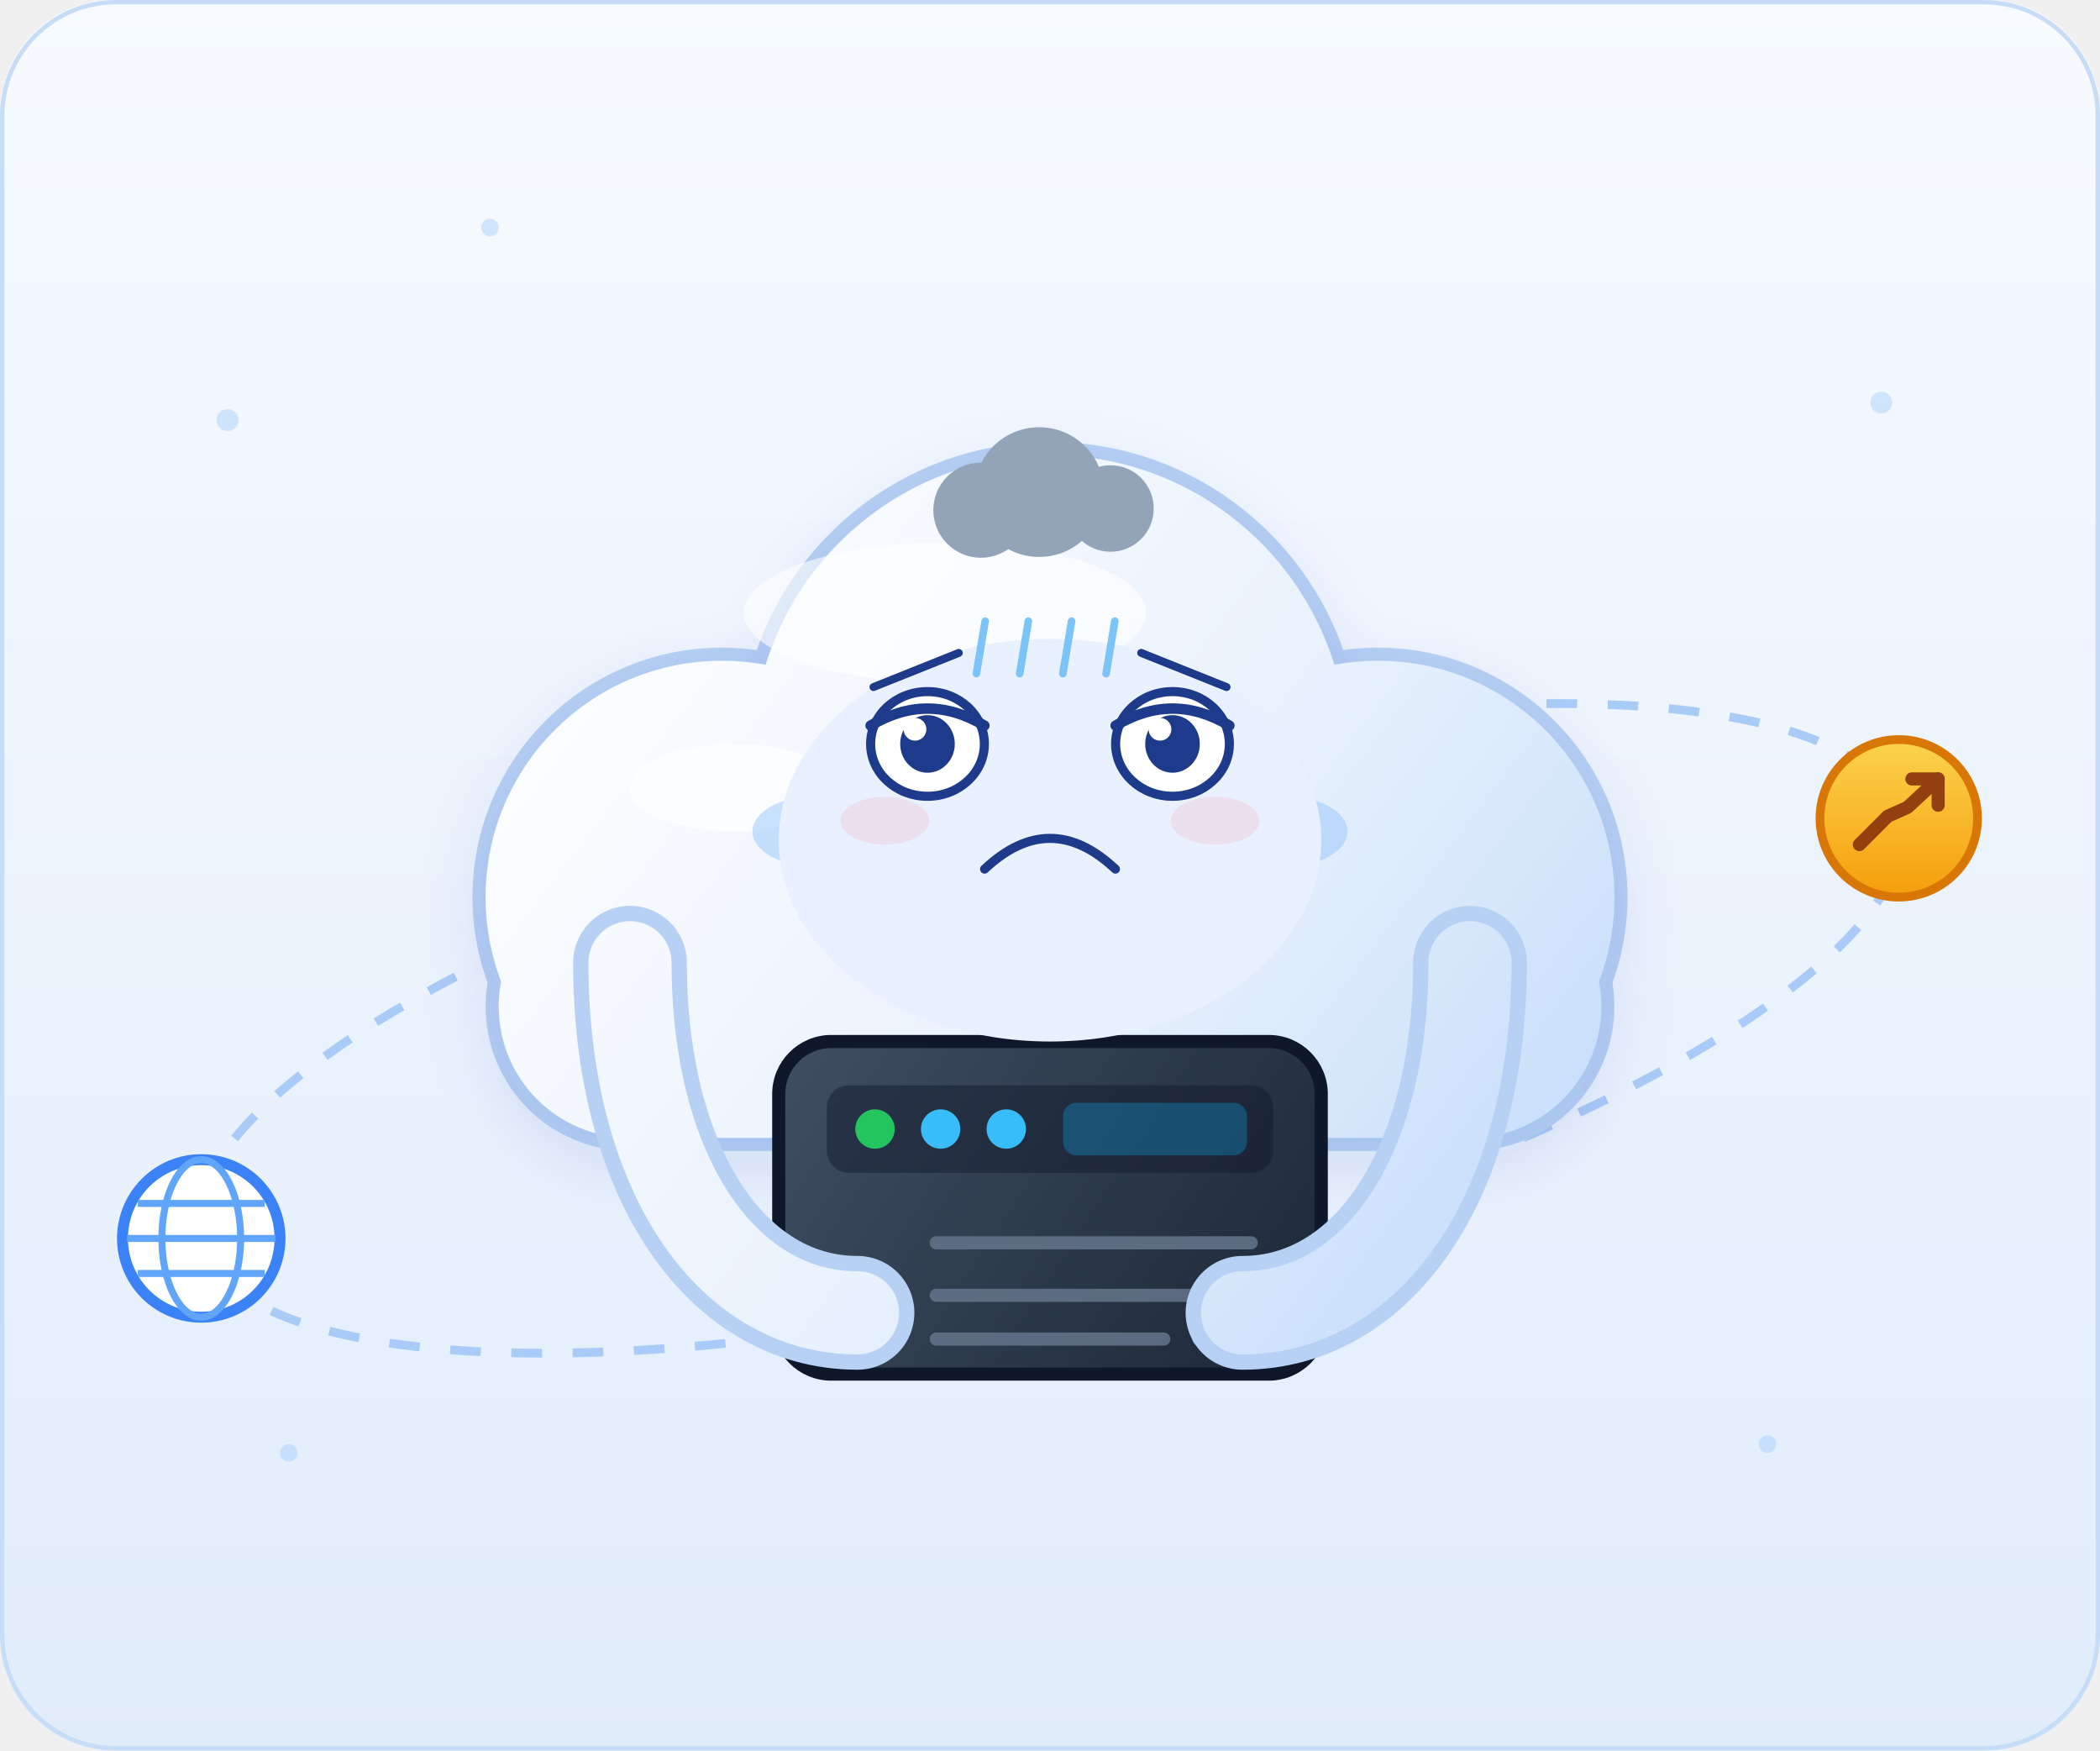
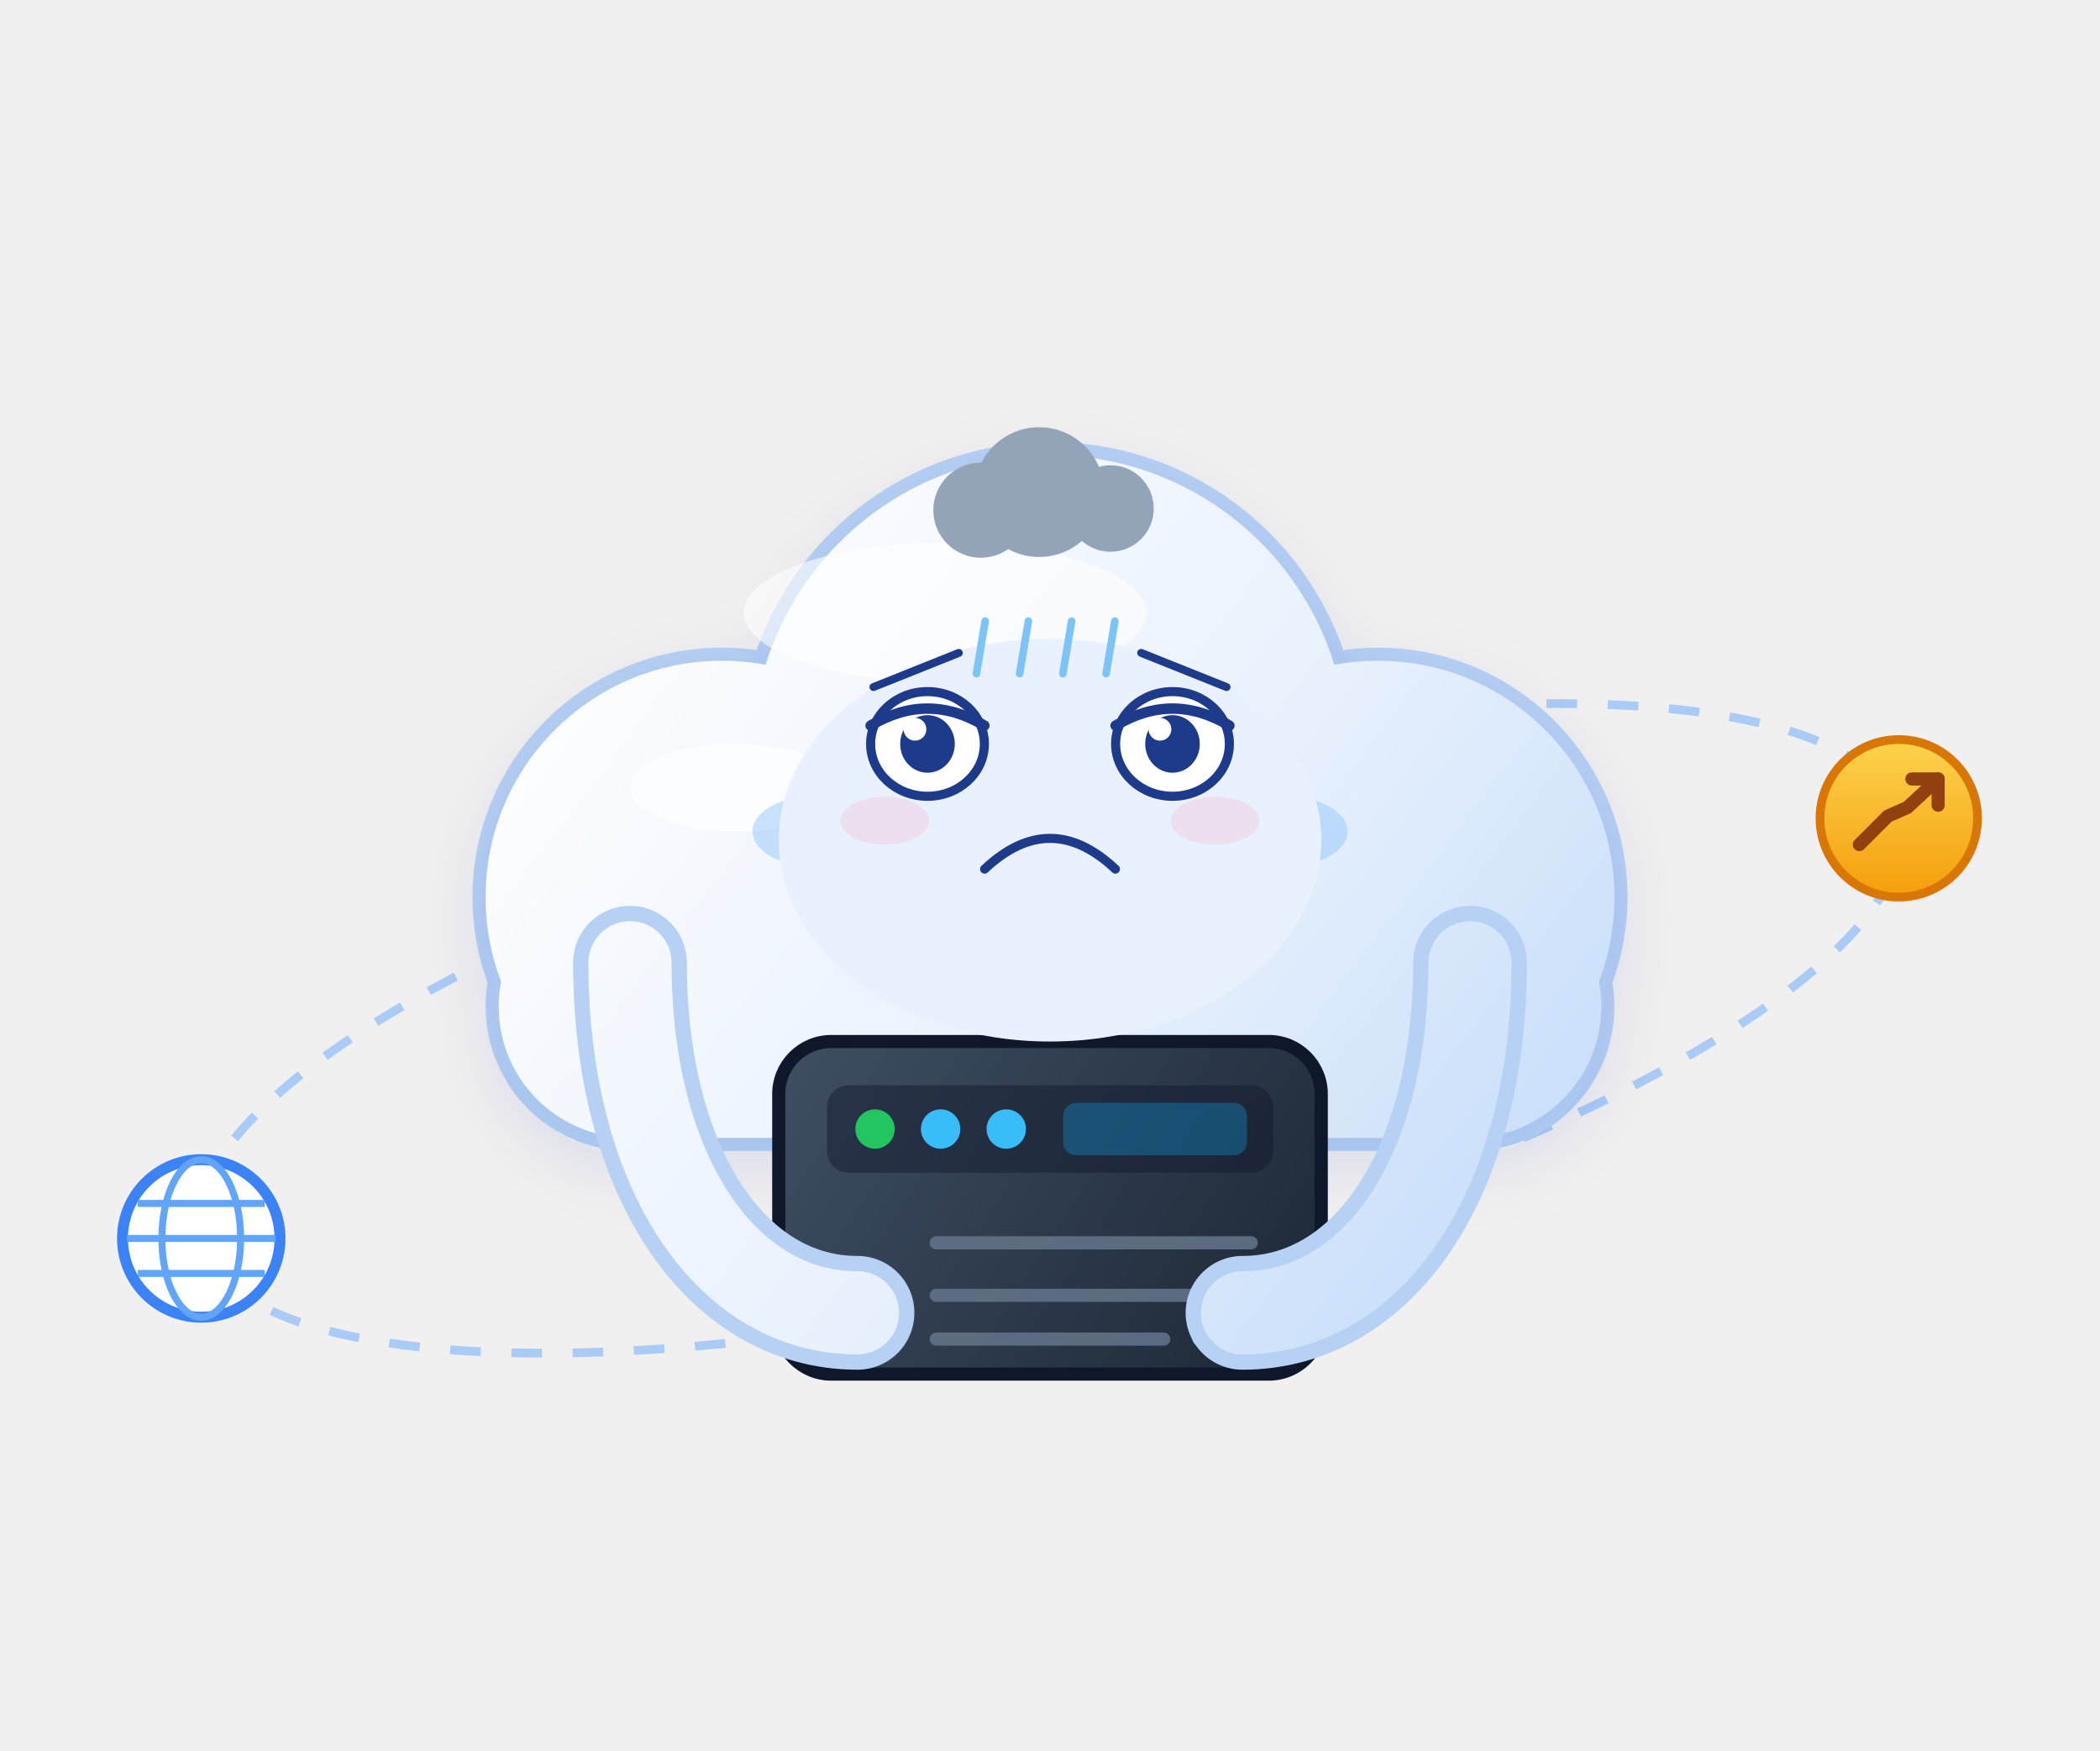
<svg xmlns="http://www.w3.org/2000/svg" viewBox="0 0 480 400" width="480" height="400" role="img" aria-label="云团 · 沮丧 Depressed">
  <style>
.ex-motion { animation: ex-slump 4.2s ease-in-out infinite; transform-box: fill-box; transform-origin: 50% 50%; }
.ex-anim-tear { animation: ex-tear 1.8s ease-in infinite; transform-box: fill-box; transform-origin: center; }
.ex-anim-sweat { animation: ex-tear 1.5s ease-in infinite; transform-box: fill-box; transform-origin: center; }
.ex-anim-heart { animation: ex-heart 2.2s ease-out infinite; transform-box: fill-box; transform-origin: center; }
.ex-anim-spark { animation: ex-spark 1.9s ease-in-out infinite; transform-box: fill-box; transform-origin: center; }
.ex-anim-rain { animation: ex-rain 1.4s linear infinite; transform-box: fill-box; transform-origin: center; }
.ex-anim-confetti { animation: ex-confetti 2.4s linear infinite; transform-box: fill-box; transform-origin: center; }
.ex-anim-pulse { animation: ex-pulse 1.6s ease-in-out infinite; transform-box: fill-box; transform-origin: center; }
.ex-anim-knock { animation: ex-knock 0.55s ease-in-out infinite; transform-box: fill-box; transform-origin: center; }
.ex-anim-knockline { animation: ex-knockline 0.55s ease-out infinite; transform-box: fill-box; transform-origin: center; }
.ex-anim-palm { animation: ex-palm 0.9s ease-in-out infinite; transform-box: fill-box; transform-origin: center; }
.ex-anim-steam { animation: ex-steam 1.8s ease-out infinite; transform-box: fill-box; transform-origin: center; }
.ex-anim-shock { animation: ex-shock 0.5s ease-in-out infinite; transform-box: fill-box; transform-origin: center; }
.ex-anim-please { animation: ex-please 1.4s ease-in-out infinite; transform-box: fill-box; transform-origin: center; }
.ex-anim-drift { animation: ex-drift 4.5s ease-in-out infinite; transform-box: fill-box; transform-origin: center; }
@keyframes ex-slump { 0%,100% { transform: translateY(0); } 50% { transform: translateY(4.16px); } }
@keyframes ex-tear { 0% { transform: translateY(0); opacity: 0; } 18% { opacity: 1; } 100% { transform: translateY(14.3px); opacity: 0; } }
@keyframes ex-heart { 0% { transform: translateY(0) scale(.65); opacity: 0; } 20% { opacity: 1; } 100% { transform: translateY(-23.4px) scale(1.15); opacity: 0; } }
@keyframes ex-spark { 0%,100% { transform: scale(.6) rotate(0deg); opacity: .3; } 50% { transform: scale(1.15) rotate(25deg); opacity: 1; } }
@keyframes ex-rain { 0% { transform: translateY(0); opacity: 0; } 20% { opacity: 1; } 100% { transform: translateY(15.6px); opacity: 0; } }
@keyframes ex-confetti { 0% { transform: translateY(-4.55px) rotate(0deg); opacity: 1; } 100% { transform: translateY(20.8px) rotate(200deg); opacity: 0; } }
@keyframes ex-pulse { 0%,100% { transform: scale(1); opacity: .35; } 50% { transform: scale(1.18); opacity: .7; } }
@keyframes ex-knock { 0%,100% { transform: translateX(5.85px); } 35% { transform: translateX(0); } }
@keyframes ex-knockline { 0%,100% { transform: scaleX(.6); opacity: .35; } 35% { transform: scaleX(1); opacity: 1; } }
@keyframes ex-palm { 0%,100% { transform: translateY(0) rotate(0deg); } 50% { transform: translateY(-1.56px) rotate(-4deg); } }
@keyframes ex-steam { 0% { transform: translateY(0); opacity: .7; } 100% { transform: translateY(-11.7px); opacity: 0; } }
@keyframes ex-shock { 0%,100% { transform: scaleX(.7); opacity: .4; } 50% { transform: scaleX(1.25); opacity: 1; } }
@keyframes ex-please { 0%,100% { transform: translateY(0); } 50% { transform: translateY(-2.34px); } }
@keyframes ex-drift { 0%,100% { transform: translateY(0); } 50% { transform: translateY(-2.6px); } }
@media (prefers-reduced-motion: reduce) {
  .ex-motion, [class*="ex-anim-"] { animation: none !important; }
}
</style>
  <g class="ex-motion ex-depressed">
    <g class="ex-base">
      <defs>
-         <linearGradient id="mcSky" x1="0" y1="0" x2="0" y2="1">
-           <stop offset="0%" stop-color="#f7fbff" />
-           <stop offset="100%" stop-color="#e1ecfb" />
-         </linearGradient>
        <linearGradient id="mcCloud" gradientUnits="userSpaceOnUse" x1="140" y1="110" x2="350" y2="270">
          <stop offset="0%" stop-color="#ffffff" />
          <stop offset="60%" stop-color="#e8f1fd" />
          <stop offset="100%" stop-color="#c9dffa" />
        </linearGradient>
        <linearGradient id="mcServerFill" gradientUnits="userSpaceOnUse" x1="180" y1="238" x2="300" y2="316">
          <stop offset="0%" stop-color="#3f4e63" />
          <stop offset="100%" stop-color="#1c2735" />
        </linearGradient>
        <linearGradient id="mcCoin" x1="0" y1="0" x2="0" y2="1">
          <stop offset="0%" stop-color="#fcd34d" />
          <stop offset="100%" stop-color="#f59e0b" />
        </linearGradient>
        <filter id="mcSoft" x="-25%" y="-25%" width="150%" height="150%">
          <feDropShadow dx="0" dy="5" stdDeviation="8" flood-color="#1e40af" flood-opacity="0.12" />
        </filter>
-         <clipPath id="mcClip">
-           <rect width="480" height="400" rx="26" />
-         </clipPath>
        <g id="mcBody">
          <circle cx="165" cy="205" r="54" />
          <circle cx="240" cy="172" r="68" />
          <circle cx="315" cy="205" r="54" />
          <rect x="114" y="200" width="252" height="60" rx="30" />
        </g>
        <g id="mcArmL">
          <path d="M144,220 C144,268 166,300 196,300" fill="none" stroke-linecap="round" />
        </g>
        <g id="mcArmR">
          <path d="M336,220 C336,268 314,300 284,300" fill="none" stroke-linecap="round" />
        </g>
        <g id="mcServer">
          <rect x="178" y="238" width="124" height="76" rx="12" />
        </g>
      </defs>
-       <g clip-path="url(#mcClip)">
-         <rect width="480" height="400" rx="26" fill="url(#mcSky)" />
-         <g fill="#93c5fd" opacity="0.38">
-           <circle cx="52" cy="96" r="2.5" />
-           <circle cx="112" cy="52" r="2" />
-           <circle cx="430" cy="92" r="2.5" />
-           <circle cx="404" cy="330" r="2" />
-           <circle cx="66" cy="332" r="2" />
-         </g>
+       <g>
        <g transform="rotate(-14 240 235)">
          <ellipse cx="240" cy="235" rx="200" ry="58" fill="none" stroke="#9dc4f6" stroke-width="2" stroke-dasharray="7,7" opacity="0.85" />
        </g>
        <g transform="translate(46,283)">
          <circle r="18" fill="#ffffff" stroke="#3b82f6" stroke-width="2.5" />
          <ellipse rx="9" ry="18" fill="none" stroke="#60a5fa" stroke-width="1.6" />
          <path d="M-17,0 h34 M-14.5,-8 h29 M-14.5,8 h29" stroke="#60a5fa" stroke-width="1.6" fill="none" />
        </g>
        <g transform="translate(434,187)">
          <circle r="18" fill="url(#mcCoin)" stroke="#d97706" stroke-width="2" />
          <path d="M-9,6 L-2.5,-0.5 L2,-2.5 L9,-9" fill="none" stroke="#92400e" stroke-width="3" stroke-linecap="round" stroke-linejoin="round" />
          <path d="M3,-9 H9 V-3" fill="none" stroke="#92400e" stroke-width="3" stroke-linecap="round" stroke-linejoin="round" />
        </g>
        <g stroke="#b6d1f3" stroke-width="6" stroke-linejoin="round" fill="#b6d1f3">
          <use href="#mcBody" />
        </g>
        <g fill="url(#mcCloud)" filter="url(#mcSoft)">
          <use href="#mcBody" />
        </g>
        <g fill="#ffffff" opacity="0.6">
          <ellipse cx="216" cy="140" rx="46" ry="16" />
          <ellipse cx="168" cy="180" rx="24" ry="10" />
        </g>
        <g fill="#1e3a8a">
          <ellipse cx="212" cy="170" rx="9" ry="10.5" />
          <ellipse cx="268" cy="170" rx="9" ry="10.5" />
        </g>
        <g fill="#ffffff" opacity="0.9">
          <circle cx="209" cy="166" r="3.2" />
          <circle cx="265" cy="166" r="3.2" />
        </g>
        <g fill="#93c5fd" opacity="0.5">
          <ellipse cx="186" cy="190" rx="14" ry="8" />
          <ellipse cx="294" cy="190" rx="14" ry="8" />
        </g>
        <path d="M226,190 Q240,204 254,190" fill="none" stroke="#1e3a8a" stroke-width="4" stroke-linecap="round" />
        <g stroke="#0f172a" stroke-width="3" fill="url(#mcServerFill)">
          <use href="#mcServer" />
        </g>
        <rect x="189" y="248" width="102" height="20" rx="5" fill="#0f172a" opacity="0.45" />
        <g>
          <circle cx="200" cy="258" r="4.5" fill="#22c55e" />
          <circle cx="215" cy="258" r="4.5" fill="#38bdf8" />
          <circle cx="230" cy="258" r="4.5" fill="#38bdf8" />
        </g>
        <rect x="243" y="252" width="42" height="12" rx="3" fill="#0ea5e9" opacity="0.32" />
        <g stroke="#64748b" stroke-width="3" stroke-linecap="round" opacity="0.85">
          <path d="M214,284 H286" />
          <path d="M214,296 H286" />
          <path d="M214,306 H266" />
        </g>
        <g stroke="#38bdf8" stroke-width="3" stroke-linecap="round" opacity="0.7">
          <path d="M274,306 H286" />
        </g>
        <g stroke="#b6d1f3" stroke-width="26" fill="none" stroke-linecap="round">
          <use href="#mcArmL" />
          <use href="#mcArmR" />
        </g>
        <g stroke="url(#mcCloud)" stroke-width="19" fill="none" stroke-linecap="round">
          <use href="#mcArmL" />
          <use href="#mcArmR" />
        </g>
      </g>
-       <rect x="0.5" y="0.5" width="479" height="399" rx="26" fill="none" stroke="#c7ddf7" />
    </g>
    <g class="ex-face">
      <ellipse cx="240" cy="192" rx="62" ry="46" fill="#E8F1FD" />
      <path d="M 199.65,157 L 219.15,149.2" stroke="#1E3A8A" stroke-width="1.82" stroke-linecap="round" />
      <path d="M 280.35,157 L 260.85,149.2" stroke="#1E3A8A" stroke-width="1.82" stroke-linecap="round" />
      <ellipse cx="212" cy="170" rx="13" ry="11.96" fill="#FFFFFF" stroke="#1E3A8A" stroke-width="2.08" />
      <ellipse cx="212" cy="170" rx="6.24" ry="6.58" fill="#1E3A8A" />
      <circle cx="209.14" cy="166.65" r="2.6" fill="#FFFFFF" />
      <path d="M 199,165.81 Q 212,158.04 225,165.81" fill="none" stroke="#1E3A8A" stroke-width="2.39" stroke-linecap="round" />
      <ellipse cx="268" cy="170" rx="13" ry="11.96" fill="#FFFFFF" stroke="#1E3A8A" stroke-width="2.08" />
      <ellipse cx="268" cy="170" rx="6.24" ry="6.58" fill="#1E3A8A" />
      <circle cx="265.14" cy="166.65" r="2.6" fill="#FFFFFF" />
      <path d="M 255,165.81 Q 268,158.04 281,165.81" fill="none" stroke="#1E3A8A" stroke-width="2.39" stroke-linecap="round" />
      <path d="M 225.05,198.6 Q 240,184.56 254.95,198.6" fill="none" stroke="#1E3A8A" stroke-width="2.08" stroke-linecap="round" />
      <ellipse cx="202.25" cy="187.55" rx="10.14" ry="5.46" fill="#FF8FB3" opacity="0.18" />
      <ellipse cx="277.75" cy="187.55" rx="10.14" ry="5.46" fill="#FF8FB3" opacity="0.18" />
      <g class="ex-anim-drift">
        <circle cx="224.2" cy="116.58" r="10.87" fill="#93A3B8" />
        <circle cx="237.53" cy="112.45" r="14.82" fill="#93A3B8" />
        <circle cx="253.83" cy="116.2" r="9.88" fill="#93A3B8" />
        <rect x="217.77" y="114.7" width="44.45" height="7.88" rx="3.94" fill="#93A3B8" />
      </g>
      <g transform="translate(225.18 141.94)">
        <path class="ex-anim-rain" style="animation-delay:0.0s" d="M 0 0 L -2 12" stroke="#7CC4F8" stroke-width="1.73" stroke-linecap="round" />
      </g>
      <g transform="translate(235.06 141.94)">
        <path class="ex-anim-rain" style="animation-delay:0.22s" d="M 0 0 L -2 12" stroke="#7CC4F8" stroke-width="1.73" stroke-linecap="round" />
      </g>
      <g transform="translate(244.94 141.94)">
        <path class="ex-anim-rain" style="animation-delay:0.44s" d="M 0 0 L -2 12" stroke="#7CC4F8" stroke-width="1.73" stroke-linecap="round" />
      </g>
      <g transform="translate(254.82 141.94)">
        <path class="ex-anim-rain" style="animation-delay:0.66s" d="M 0 0 L -2 12" stroke="#7CC4F8" stroke-width="1.73" stroke-linecap="round" />
      </g>
    </g>
  </g>
</svg>
